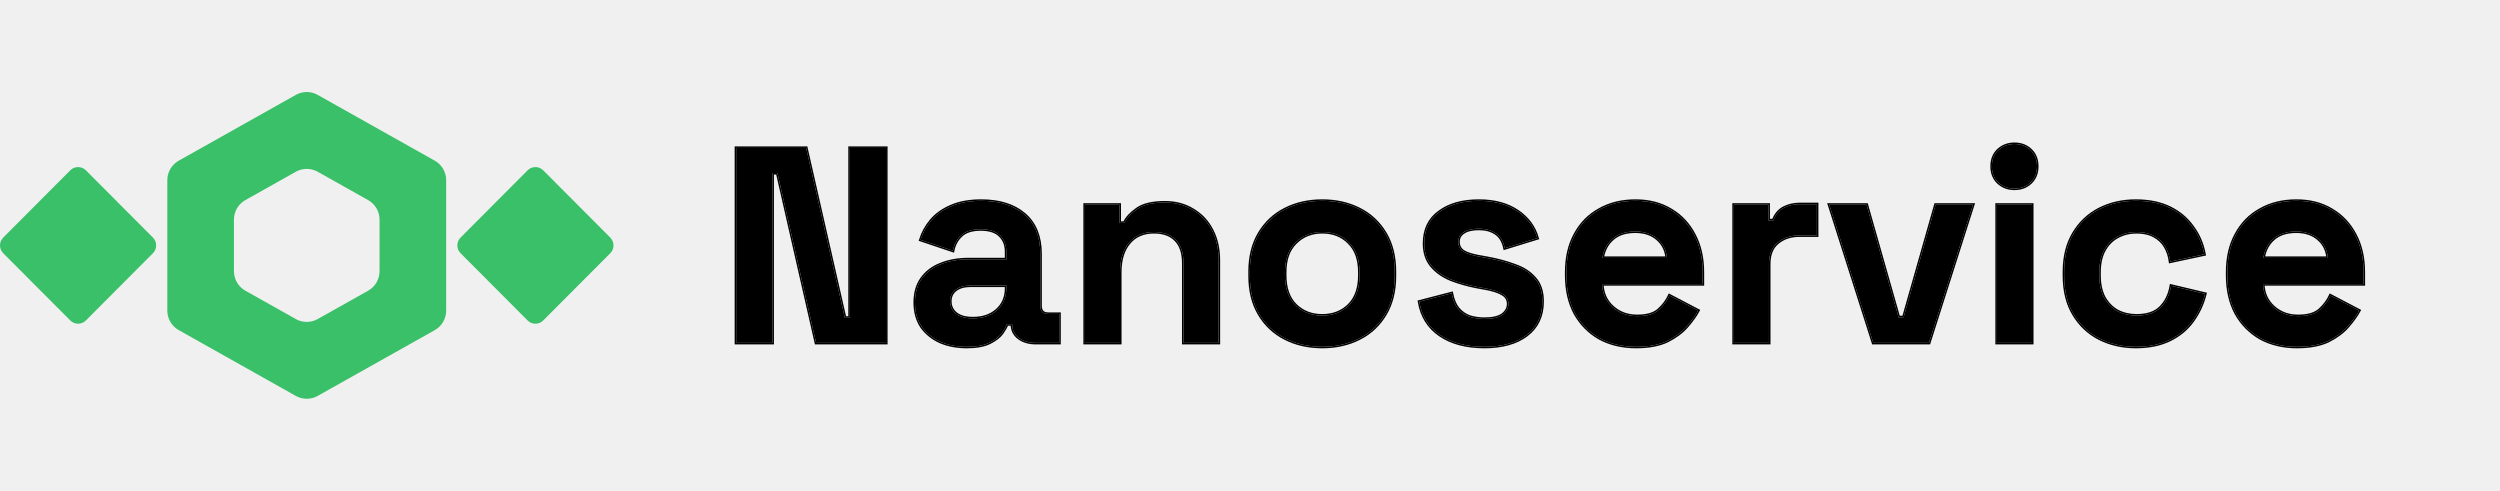
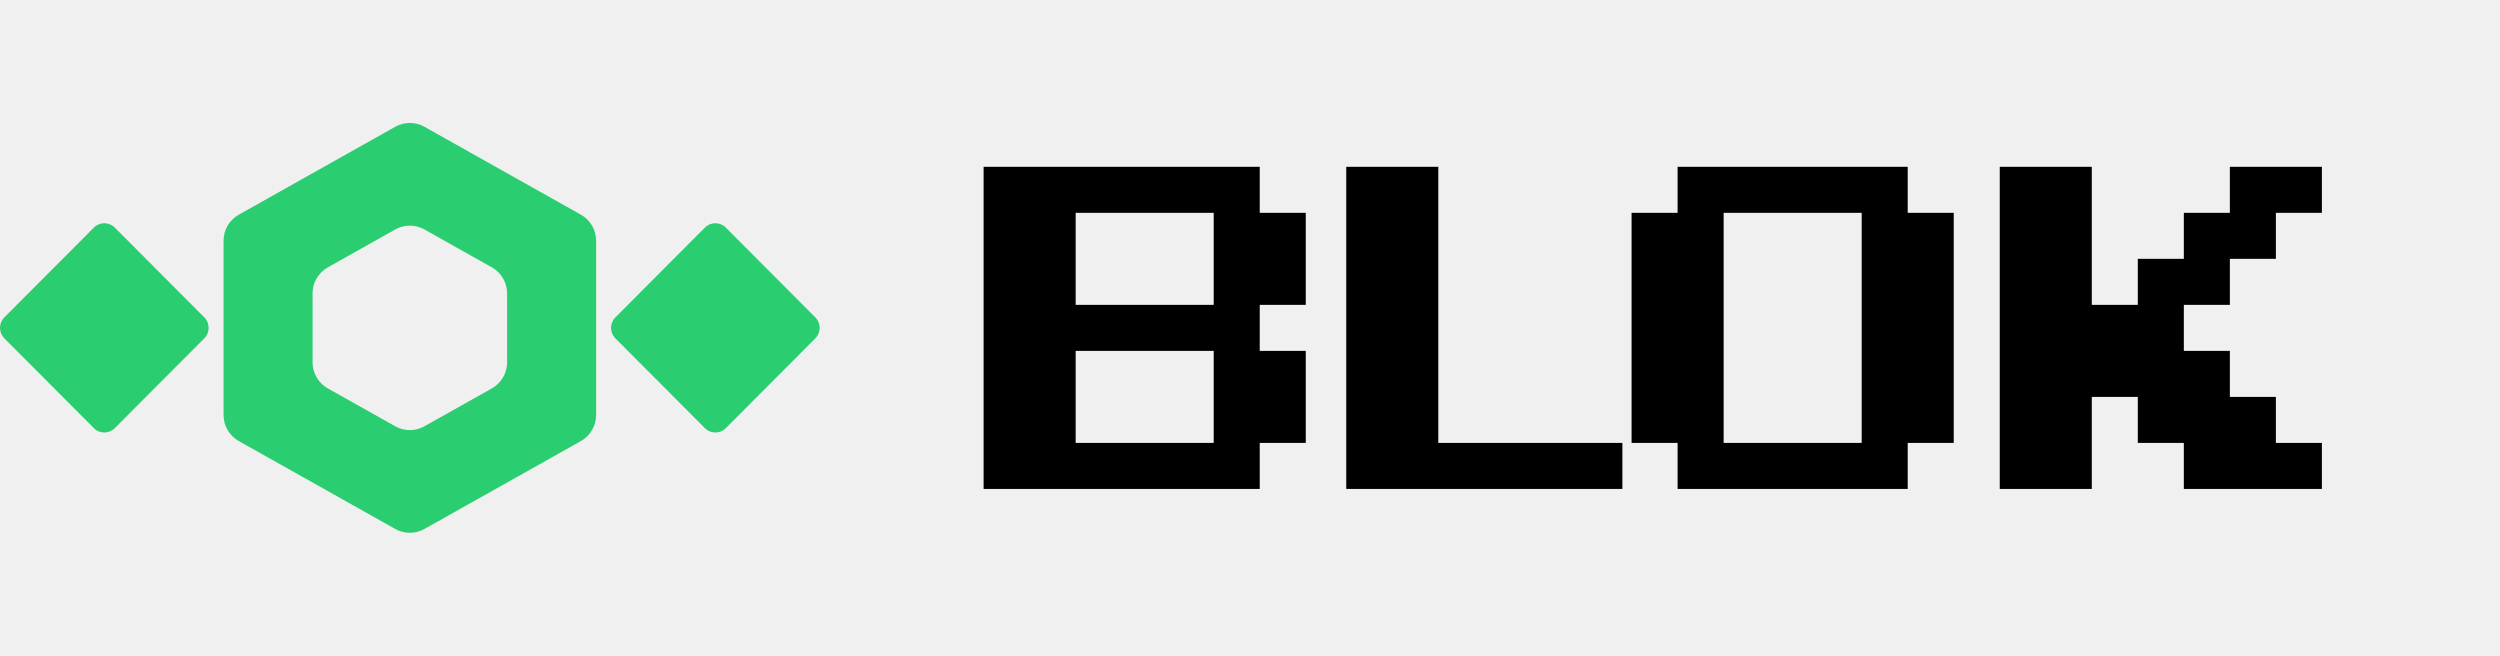
- <svg xmlns="http://www.w3.org/2000/svg" width="163" height="32" viewBox="0 0 163 32" fill="none">
-   <path d="M4.583 11.104C4.863 10.823 5.318 10.823 5.599 11.104L9.971 15.49C10.252 15.772 10.252 16.228 9.971 16.51L5.599 20.895C5.318 21.177 4.863 21.177 4.583 20.895L0.21 16.51C-0.07 16.228 -0.07 15.772 0.21 15.49L4.583 11.104Z" fill="#39C068" />
-   <path fill-rule="evenodd" clip-rule="evenodd" d="M20.711 11.197C20.269 10.949 19.731 10.949 19.289 11.197L15.997 13.047C15.537 13.305 15.253 13.792 15.253 14.32V17.68C15.253 18.208 15.537 18.695 15.997 18.953L19.289 20.803C19.731 21.051 20.269 21.051 20.711 20.803L24.003 18.953C24.463 18.695 24.747 18.208 24.747 17.68V14.32C24.747 13.792 24.463 13.305 24.003 13.047L20.711 11.197ZM29.091 11.749C29.091 11.22 28.806 10.734 28.347 10.476L20.711 6.186C20.269 5.938 19.731 5.938 19.289 6.186L11.653 10.476C11.194 10.734 10.909 11.22 10.909 11.749V20.251C10.909 20.779 11.194 21.266 11.653 21.524L19.289 25.814C19.731 26.062 20.269 26.062 20.711 25.814L28.347 21.524C28.806 21.266 29.091 20.779 29.091 20.251V11.749Z" fill="#39C068" />
-   <path d="M34.401 11.104C34.682 10.823 35.136 10.823 35.417 11.104L39.79 15.49C40.07 15.772 40.07 16.228 39.79 16.51L35.417 20.895C35.136 21.177 34.682 21.177 34.401 20.895L30.029 16.51C29.748 16.228 29.748 15.772 30.029 15.49L34.401 11.104Z" fill="#39C068" />
-   <mask id="path-2-outside-1_88_185" maskUnits="userSpaceOnUse" x="47" y="8.39" width="108" height="15" fill="black">
-     <rect fill="white" x="47" y="8.39" width="108" height="15" />
-     <path d="M48 22.356V9.644H52.558L55.082 20.721H55.409V9.644H57.77V22.356H53.212L50.688 11.279H50.361V22.356H48Z" />
-     <path d="M63.034 22.61C62.393 22.61 61.818 22.501 61.309 22.283C60.801 22.053 60.395 21.726 60.093 21.302C59.802 20.867 59.657 20.34 59.657 19.723C59.657 19.105 59.802 18.591 60.093 18.179C60.395 17.755 60.807 17.441 61.327 17.235C61.86 17.017 62.465 16.908 63.143 16.908H65.613V16.399C65.613 15.976 65.48 15.631 65.213 15.364C64.947 15.086 64.523 14.947 63.942 14.947C63.373 14.947 62.95 15.08 62.671 15.346C62.393 15.601 62.211 15.933 62.126 16.345L60.02 15.637C60.165 15.177 60.395 14.759 60.71 14.384C61.037 13.996 61.467 13.688 61.999 13.458C62.544 13.216 63.204 13.095 63.979 13.095C65.165 13.095 66.103 13.391 66.793 13.984C67.483 14.578 67.828 15.437 67.828 16.563V19.922C67.828 20.286 67.998 20.467 68.337 20.467H69.063V22.356H67.538C67.09 22.356 66.721 22.247 66.43 22.029C66.14 21.811 65.994 21.52 65.994 21.157V21.139H65.649C65.601 21.284 65.492 21.478 65.322 21.72C65.153 21.95 64.887 22.156 64.523 22.338C64.16 22.519 63.664 22.61 63.034 22.61ZM63.434 20.758C64.076 20.758 64.596 20.582 64.996 20.231C65.407 19.868 65.613 19.39 65.613 18.797V18.615H63.307C62.883 18.615 62.55 18.706 62.308 18.887C62.066 19.069 61.945 19.323 61.945 19.65C61.945 19.977 62.072 20.243 62.326 20.449C62.58 20.655 62.95 20.758 63.434 20.758Z" />
-     <path d="M70.736 22.356V13.349H72.988V14.529H73.315C73.46 14.214 73.732 13.918 74.132 13.639C74.531 13.349 75.137 13.204 75.948 13.204C76.65 13.204 77.261 13.367 77.782 13.694C78.315 14.009 78.726 14.45 79.017 15.019C79.307 15.576 79.453 16.23 79.453 16.981V22.356H77.165V17.162C77.165 16.484 76.995 15.976 76.656 15.637C76.329 15.298 75.857 15.128 75.24 15.128C74.537 15.128 73.993 15.364 73.605 15.837C73.218 16.297 73.024 16.944 73.024 17.78V22.356H70.736Z" />
-     <path d="M86.212 22.61C85.316 22.61 84.511 22.428 83.796 22.065C83.082 21.702 82.519 21.175 82.108 20.485C81.696 19.795 81.49 18.966 81.49 17.997V17.707C81.49 16.738 81.696 15.909 82.108 15.219C82.519 14.529 83.082 14.002 83.796 13.639C84.511 13.276 85.316 13.095 86.212 13.095C87.107 13.095 87.912 13.276 88.627 13.639C89.341 14.002 89.904 14.529 90.316 15.219C90.727 15.909 90.933 16.738 90.933 17.707V17.997C90.933 18.966 90.727 19.795 90.316 20.485C89.904 21.175 89.341 21.702 88.627 22.065C87.912 22.428 87.107 22.61 86.212 22.61ZM86.212 20.576C86.914 20.576 87.495 20.352 87.955 19.904C88.415 19.444 88.645 18.791 88.645 17.943V17.762C88.645 16.914 88.415 16.266 87.955 15.818C87.507 15.358 86.926 15.128 86.212 15.128C85.509 15.128 84.928 15.358 84.468 15.818C84.008 16.266 83.778 16.914 83.778 17.762V17.943C83.778 18.791 84.008 19.444 84.468 19.904C84.928 20.352 85.509 20.576 86.212 20.576Z" />
-     <path d="M96.786 22.61C95.612 22.61 94.649 22.356 93.898 21.847C93.148 21.339 92.694 20.612 92.537 19.668L94.643 19.123C94.728 19.547 94.867 19.88 95.061 20.122C95.266 20.364 95.515 20.54 95.805 20.649C96.108 20.746 96.435 20.794 96.786 20.794C97.318 20.794 97.712 20.703 97.966 20.522C98.22 20.328 98.347 20.092 98.347 19.813C98.347 19.535 98.226 19.323 97.984 19.178C97.742 19.02 97.355 18.893 96.822 18.797L96.314 18.706C95.684 18.585 95.109 18.421 94.588 18.215C94.068 17.997 93.65 17.701 93.335 17.326C93.021 16.95 92.863 16.466 92.863 15.873C92.863 14.977 93.19 14.293 93.844 13.821C94.498 13.337 95.357 13.095 96.423 13.095C97.427 13.095 98.263 13.319 98.928 13.766C99.594 14.214 100.03 14.802 100.236 15.528L98.111 16.182C98.014 15.722 97.815 15.395 97.512 15.201C97.222 15.007 96.858 14.911 96.423 14.911C95.987 14.911 95.654 14.989 95.424 15.146C95.194 15.292 95.079 15.498 95.079 15.764C95.079 16.055 95.2 16.272 95.442 16.418C95.684 16.551 96.011 16.654 96.423 16.726L96.931 16.817C97.609 16.938 98.22 17.102 98.765 17.308C99.322 17.501 99.758 17.786 100.073 18.161C100.399 18.524 100.563 19.02 100.563 19.65C100.563 20.594 100.218 21.327 99.528 21.847C98.85 22.356 97.936 22.61 96.786 22.61Z" />
-     <path d="M106.672 22.61C105.776 22.61 104.983 22.422 104.293 22.047C103.615 21.66 103.082 21.121 102.695 20.431C102.32 19.729 102.132 18.905 102.132 17.961V17.743C102.132 16.799 102.32 15.982 102.695 15.292C103.07 14.59 103.597 14.051 104.275 13.676C104.953 13.288 105.74 13.095 106.636 13.095C107.519 13.095 108.288 13.294 108.942 13.694C109.595 14.081 110.104 14.626 110.467 15.328C110.83 16.018 111.012 16.823 111.012 17.743V18.524H104.456C104.481 19.142 104.711 19.644 105.146 20.031C105.582 20.419 106.115 20.612 106.744 20.612C107.386 20.612 107.858 20.473 108.161 20.195C108.464 19.916 108.694 19.608 108.851 19.269L110.721 20.249C110.552 20.564 110.304 20.909 109.977 21.284C109.662 21.648 109.238 21.962 108.706 22.229C108.173 22.483 107.495 22.61 106.672 22.61ZM104.475 16.817H108.688C108.639 16.297 108.427 15.879 108.052 15.564C107.689 15.249 107.211 15.092 106.617 15.092C106 15.092 105.51 15.249 105.146 15.564C104.783 15.879 104.559 16.297 104.475 16.817Z" />
-     <path d="M113.048 22.356V13.349H115.3V14.366H115.627C115.76 14.002 115.978 13.736 116.281 13.567C116.596 13.397 116.959 13.312 117.37 13.312H118.46V15.346H117.334C116.753 15.346 116.275 15.504 115.899 15.818C115.524 16.121 115.336 16.593 115.336 17.235V22.356H113.048Z" />
-     <path d="M122.137 22.356L119.268 13.349H121.701L123.789 20.685H124.116L126.204 13.349H128.638L125.769 22.356H122.137Z" />
-     <path d="M130.197 22.356V13.349H132.485V22.356H130.197ZM131.341 12.296C130.929 12.296 130.578 12.162 130.288 11.896C130.009 11.63 129.87 11.279 129.87 10.843C129.87 10.407 130.009 10.056 130.288 9.79C130.578 9.523 130.929 9.39 131.341 9.39C131.765 9.39 132.116 9.523 132.394 9.79C132.672 10.056 132.812 10.407 132.812 10.843C132.812 11.279 132.672 11.63 132.394 11.896C132.116 12.162 131.765 12.296 131.341 12.296Z" />
-     <path d="M139.251 22.61C138.38 22.61 137.587 22.428 136.873 22.065C136.17 21.702 135.614 21.175 135.202 20.485C134.79 19.795 134.584 18.96 134.584 17.979V17.725C134.584 16.744 134.79 15.909 135.202 15.219C135.614 14.529 136.17 14.002 136.873 13.639C137.587 13.276 138.38 13.095 139.251 13.095C140.111 13.095 140.849 13.246 141.467 13.549C142.084 13.851 142.581 14.269 142.956 14.802C143.343 15.322 143.597 15.915 143.719 16.581L141.503 17.053C141.455 16.69 141.346 16.363 141.176 16.073C141.007 15.782 140.765 15.552 140.45 15.383C140.147 15.213 139.766 15.128 139.306 15.128C138.846 15.128 138.428 15.231 138.053 15.437C137.69 15.631 137.399 15.927 137.181 16.327C136.975 16.714 136.873 17.192 136.873 17.762V17.943C136.873 18.512 136.975 18.996 137.181 19.396C137.399 19.783 137.69 20.08 138.053 20.286C138.428 20.479 138.846 20.576 139.306 20.576C139.996 20.576 140.516 20.401 140.868 20.049C141.231 19.686 141.461 19.214 141.558 18.633L143.773 19.16C143.616 19.801 143.343 20.389 142.956 20.921C142.581 21.442 142.084 21.853 141.467 22.156C140.849 22.459 140.111 22.61 139.251 22.61Z" />
-     <path d="M149.764 22.61C148.869 22.61 148.076 22.422 147.386 22.047C146.708 21.66 146.175 21.121 145.788 20.431C145.412 19.729 145.225 18.905 145.225 17.961V17.743C145.225 16.799 145.412 15.982 145.788 15.292C146.163 14.59 146.689 14.051 147.367 13.676C148.045 13.288 148.832 13.095 149.728 13.095C150.612 13.095 151.381 13.294 152.034 13.694C152.688 14.081 153.197 14.626 153.56 15.328C153.923 16.018 154.104 16.823 154.104 17.743V18.524H147.549C147.573 19.142 147.803 19.644 148.239 20.031C148.675 20.419 149.208 20.612 149.837 20.612C150.479 20.612 150.951 20.473 151.253 20.195C151.556 19.916 151.786 19.608 151.944 19.269L153.814 20.249C153.644 20.564 153.396 20.909 153.069 21.284C152.755 21.648 152.331 21.962 151.798 22.229C151.266 22.483 150.588 22.61 149.764 22.61ZM147.567 16.817H151.78C151.732 16.297 151.52 15.879 151.145 15.564C150.781 15.249 150.303 15.092 149.71 15.092C149.093 15.092 148.602 15.249 148.239 15.564C147.876 15.879 147.652 16.297 147.567 16.817Z" />
-   </mask>
-   <path d="M48 22.356V9.644H52.558L55.082 20.721H55.409V9.644H57.77V22.356H53.212L50.688 11.279H50.361V22.356H48Z" fill="black" />
-   <path d="M63.034 22.61C62.393 22.61 61.818 22.501 61.309 22.283C60.801 22.053 60.395 21.726 60.093 21.302C59.802 20.867 59.657 20.34 59.657 19.723C59.657 19.105 59.802 18.591 60.093 18.179C60.395 17.755 60.807 17.441 61.327 17.235C61.86 17.017 62.465 16.908 63.143 16.908H65.613V16.399C65.613 15.976 65.48 15.631 65.213 15.364C64.947 15.086 64.523 14.947 63.942 14.947C63.373 14.947 62.95 15.08 62.671 15.346C62.393 15.601 62.211 15.933 62.126 16.345L60.02 15.637C60.165 15.177 60.395 14.759 60.71 14.384C61.037 13.996 61.467 13.688 61.999 13.458C62.544 13.216 63.204 13.095 63.979 13.095C65.165 13.095 66.103 13.391 66.793 13.984C67.483 14.578 67.828 15.437 67.828 16.563V19.922C67.828 20.286 67.998 20.467 68.337 20.467H69.063V22.356H67.538C67.09 22.356 66.721 22.247 66.43 22.029C66.14 21.811 65.994 21.52 65.994 21.157V21.139H65.649C65.601 21.284 65.492 21.478 65.322 21.72C65.153 21.95 64.887 22.156 64.523 22.338C64.16 22.519 63.664 22.61 63.034 22.61ZM63.434 20.758C64.076 20.758 64.596 20.582 64.996 20.231C65.407 19.868 65.613 19.39 65.613 18.797V18.615H63.307C62.883 18.615 62.55 18.706 62.308 18.887C62.066 19.069 61.945 19.323 61.945 19.65C61.945 19.977 62.072 20.243 62.326 20.449C62.58 20.655 62.95 20.758 63.434 20.758Z" fill="black" />
-   <path d="M70.736 22.356V13.349H72.988V14.529H73.315C73.46 14.214 73.732 13.918 74.132 13.639C74.531 13.349 75.137 13.204 75.948 13.204C76.65 13.204 77.261 13.367 77.782 13.694C78.315 14.009 78.726 14.45 79.017 15.019C79.307 15.576 79.453 16.23 79.453 16.981V22.356H77.165V17.162C77.165 16.484 76.995 15.976 76.656 15.637C76.329 15.298 75.857 15.128 75.24 15.128C74.537 15.128 73.993 15.364 73.605 15.837C73.218 16.297 73.024 16.944 73.024 17.78V22.356H70.736Z" fill="black" />
-   <path d="M86.212 22.61C85.316 22.61 84.511 22.428 83.796 22.065C83.082 21.702 82.519 21.175 82.108 20.485C81.696 19.795 81.49 18.966 81.49 17.997V17.707C81.49 16.738 81.696 15.909 82.108 15.219C82.519 14.529 83.082 14.002 83.796 13.639C84.511 13.276 85.316 13.095 86.212 13.095C87.107 13.095 87.912 13.276 88.627 13.639C89.341 14.002 89.904 14.529 90.316 15.219C90.727 15.909 90.933 16.738 90.933 17.707V17.997C90.933 18.966 90.727 19.795 90.316 20.485C89.904 21.175 89.341 21.702 88.627 22.065C87.912 22.428 87.107 22.61 86.212 22.61ZM86.212 20.576C86.914 20.576 87.495 20.352 87.955 19.904C88.415 19.444 88.645 18.791 88.645 17.943V17.762C88.645 16.914 88.415 16.266 87.955 15.818C87.507 15.358 86.926 15.128 86.212 15.128C85.509 15.128 84.928 15.358 84.468 15.818C84.008 16.266 83.778 16.914 83.778 17.762V17.943C83.778 18.791 84.008 19.444 84.468 19.904C84.928 20.352 85.509 20.576 86.212 20.576Z" fill="black" />
-   <path d="M96.786 22.61C95.612 22.61 94.649 22.356 93.898 21.847C93.148 21.339 92.694 20.612 92.537 19.668L94.643 19.123C94.728 19.547 94.867 19.88 95.061 20.122C95.266 20.364 95.515 20.54 95.805 20.649C96.108 20.746 96.435 20.794 96.786 20.794C97.318 20.794 97.712 20.703 97.966 20.522C98.22 20.328 98.347 20.092 98.347 19.813C98.347 19.535 98.226 19.323 97.984 19.178C97.742 19.02 97.355 18.893 96.822 18.797L96.314 18.706C95.684 18.585 95.109 18.421 94.588 18.215C94.068 17.997 93.65 17.701 93.335 17.326C93.021 16.95 92.863 16.466 92.863 15.873C92.863 14.977 93.19 14.293 93.844 13.821C94.498 13.337 95.357 13.095 96.423 13.095C97.427 13.095 98.263 13.319 98.928 13.766C99.594 14.214 100.03 14.802 100.236 15.528L98.111 16.182C98.014 15.722 97.815 15.395 97.512 15.201C97.222 15.007 96.858 14.911 96.423 14.911C95.987 14.911 95.654 14.989 95.424 15.146C95.194 15.292 95.079 15.498 95.079 15.764C95.079 16.055 95.2 16.272 95.442 16.418C95.684 16.551 96.011 16.654 96.423 16.726L96.931 16.817C97.609 16.938 98.22 17.102 98.765 17.308C99.322 17.501 99.758 17.786 100.073 18.161C100.399 18.524 100.563 19.02 100.563 19.65C100.563 20.594 100.218 21.327 99.528 21.847C98.85 22.356 97.936 22.61 96.786 22.61Z" fill="black" />
-   <path d="M106.672 22.61C105.776 22.61 104.983 22.422 104.293 22.047C103.615 21.66 103.082 21.121 102.695 20.431C102.32 19.729 102.132 18.905 102.132 17.961V17.743C102.132 16.799 102.32 15.982 102.695 15.292C103.07 14.59 103.597 14.051 104.275 13.676C104.953 13.288 105.74 13.095 106.636 13.095C107.519 13.095 108.288 13.294 108.942 13.694C109.595 14.081 110.104 14.626 110.467 15.328C110.83 16.018 111.012 16.823 111.012 17.743V18.524H104.456C104.481 19.142 104.711 19.644 105.146 20.031C105.582 20.419 106.115 20.612 106.744 20.612C107.386 20.612 107.858 20.473 108.161 20.195C108.464 19.916 108.694 19.608 108.851 19.269L110.721 20.249C110.552 20.564 110.304 20.909 109.977 21.284C109.662 21.648 109.238 21.962 108.706 22.229C108.173 22.483 107.495 22.61 106.672 22.61ZM104.475 16.817H108.688C108.639 16.297 108.427 15.879 108.052 15.564C107.689 15.249 107.211 15.092 106.617 15.092C106 15.092 105.51 15.249 105.146 15.564C104.783 15.879 104.559 16.297 104.475 16.817Z" fill="black" />
-   <path d="M113.048 22.356V13.349H115.3V14.366H115.627C115.76 14.002 115.978 13.736 116.281 13.567C116.596 13.397 116.959 13.312 117.37 13.312H118.46V15.346H117.334C116.753 15.346 116.275 15.504 115.899 15.818C115.524 16.121 115.336 16.593 115.336 17.235V22.356H113.048Z" fill="black" />
-   <path d="M122.137 22.356L119.268 13.349H121.701L123.789 20.685H124.116L126.204 13.349H128.638L125.769 22.356H122.137Z" fill="black" />
-   <path d="M130.197 22.356V13.349H132.485V22.356H130.197ZM131.341 12.296C130.929 12.296 130.578 12.162 130.288 11.896C130.009 11.63 129.87 11.279 129.87 10.843C129.87 10.407 130.009 10.056 130.288 9.79C130.578 9.523 130.929 9.39 131.341 9.39C131.765 9.39 132.116 9.523 132.394 9.79C132.672 10.056 132.812 10.407 132.812 10.843C132.812 11.279 132.672 11.63 132.394 11.896C132.116 12.162 131.765 12.296 131.341 12.296Z" fill="black" />
-   <path d="M139.251 22.61C138.38 22.61 137.587 22.428 136.873 22.065C136.17 21.702 135.614 21.175 135.202 20.485C134.79 19.795 134.584 18.96 134.584 17.979V17.725C134.584 16.744 134.79 15.909 135.202 15.219C135.614 14.529 136.17 14.002 136.873 13.639C137.587 13.276 138.38 13.095 139.251 13.095C140.111 13.095 140.849 13.246 141.467 13.549C142.084 13.851 142.581 14.269 142.956 14.802C143.343 15.322 143.597 15.915 143.719 16.581L141.503 17.053C141.455 16.69 141.346 16.363 141.176 16.073C141.007 15.782 140.765 15.552 140.45 15.383C140.147 15.213 139.766 15.128 139.306 15.128C138.846 15.128 138.428 15.231 138.053 15.437C137.69 15.631 137.399 15.927 137.181 16.327C136.975 16.714 136.873 17.192 136.873 17.762V17.943C136.873 18.512 136.975 18.996 137.181 19.396C137.399 19.783 137.69 20.08 138.053 20.286C138.428 20.479 138.846 20.576 139.306 20.576C139.996 20.576 140.516 20.401 140.868 20.049C141.231 19.686 141.461 19.214 141.558 18.633L143.773 19.16C143.616 19.801 143.343 20.389 142.956 20.921C142.581 21.442 142.084 21.853 141.467 22.156C140.849 22.459 140.111 22.61 139.251 22.61Z" fill="black" />
-   <path d="M149.764 22.61C148.869 22.61 148.076 22.422 147.386 22.047C146.708 21.66 146.175 21.121 145.788 20.431C145.412 19.729 145.225 18.905 145.225 17.961V17.743C145.225 16.799 145.412 15.982 145.788 15.292C146.163 14.59 146.689 14.051 147.367 13.676C148.045 13.288 148.832 13.095 149.728 13.095C150.612 13.095 151.381 13.294 152.034 13.694C152.688 14.081 153.197 14.626 153.56 15.328C153.923 16.018 154.104 16.823 154.104 17.743V18.524H147.549C147.573 19.142 147.803 19.644 148.239 20.031C148.675 20.419 149.208 20.612 149.837 20.612C150.479 20.612 150.951 20.473 151.253 20.195C151.556 19.916 151.786 19.608 151.944 19.269L153.814 20.249C153.644 20.564 153.396 20.909 153.069 21.284C152.755 21.648 152.331 21.962 151.798 22.229C151.266 22.483 150.588 22.61 149.764 22.61ZM147.567 16.817H151.78C151.732 16.297 151.52 15.879 151.145 15.564C150.781 15.249 150.303 15.092 149.71 15.092C149.093 15.092 148.602 15.249 148.239 15.564C147.876 15.879 147.652 16.297 147.567 16.817Z" fill="black" />
-   <path d="M48 22.356V9.644H52.558L55.082 20.721H55.409V9.644H57.77V22.356H53.212L50.688 11.279H50.361V22.356H48Z" stroke="black" stroke-width="0.2" mask="url(#path-2-outside-1_88_185)" />
-   <path d="M63.034 22.61C62.393 22.61 61.818 22.501 61.309 22.283C60.801 22.053 60.395 21.726 60.093 21.302C59.802 20.867 59.657 20.34 59.657 19.723C59.657 19.105 59.802 18.591 60.093 18.179C60.395 17.755 60.807 17.441 61.327 17.235C61.86 17.017 62.465 16.908 63.143 16.908H65.613V16.399C65.613 15.976 65.48 15.631 65.213 15.364C64.947 15.086 64.523 14.947 63.942 14.947C63.373 14.947 62.95 15.08 62.671 15.346C62.393 15.601 62.211 15.933 62.126 16.345L60.02 15.637C60.165 15.177 60.395 14.759 60.71 14.384C61.037 13.996 61.467 13.688 61.999 13.458C62.544 13.216 63.204 13.095 63.979 13.095C65.165 13.095 66.103 13.391 66.793 13.984C67.483 14.578 67.828 15.437 67.828 16.563V19.922C67.828 20.286 67.998 20.467 68.337 20.467H69.063V22.356H67.538C67.09 22.356 66.721 22.247 66.43 22.029C66.14 21.811 65.994 21.52 65.994 21.157V21.139H65.649C65.601 21.284 65.492 21.478 65.322 21.72C65.153 21.95 64.887 22.156 64.523 22.338C64.16 22.519 63.664 22.61 63.034 22.61ZM63.434 20.758C64.076 20.758 64.596 20.582 64.996 20.231C65.407 19.868 65.613 19.39 65.613 18.797V18.615H63.307C62.883 18.615 62.55 18.706 62.308 18.887C62.066 19.069 61.945 19.323 61.945 19.65C61.945 19.977 62.072 20.243 62.326 20.449C62.58 20.655 62.95 20.758 63.434 20.758Z" stroke="black" stroke-width="0.2" mask="url(#path-2-outside-1_88_185)" />
-   <path d="M70.736 22.356V13.349H72.988V14.529H73.315C73.46 14.214 73.732 13.918 74.132 13.639C74.531 13.349 75.137 13.204 75.948 13.204C76.65 13.204 77.261 13.367 77.782 13.694C78.315 14.009 78.726 14.45 79.017 15.019C79.307 15.576 79.453 16.23 79.453 16.981V22.356H77.165V17.162C77.165 16.484 76.995 15.976 76.656 15.637C76.329 15.298 75.857 15.128 75.24 15.128C74.537 15.128 73.993 15.364 73.605 15.837C73.218 16.297 73.024 16.944 73.024 17.78V22.356H70.736Z" stroke="black" stroke-width="0.2" mask="url(#path-2-outside-1_88_185)" />
-   <path d="M86.212 22.61C85.316 22.61 84.511 22.428 83.796 22.065C83.082 21.702 82.519 21.175 82.108 20.485C81.696 19.795 81.49 18.966 81.49 17.997V17.707C81.49 16.738 81.696 15.909 82.108 15.219C82.519 14.529 83.082 14.002 83.796 13.639C84.511 13.276 85.316 13.095 86.212 13.095C87.107 13.095 87.912 13.276 88.627 13.639C89.341 14.002 89.904 14.529 90.316 15.219C90.727 15.909 90.933 16.738 90.933 17.707V17.997C90.933 18.966 90.727 19.795 90.316 20.485C89.904 21.175 89.341 21.702 88.627 22.065C87.912 22.428 87.107 22.61 86.212 22.61ZM86.212 20.576C86.914 20.576 87.495 20.352 87.955 19.904C88.415 19.444 88.645 18.791 88.645 17.943V17.762C88.645 16.914 88.415 16.266 87.955 15.818C87.507 15.358 86.926 15.128 86.212 15.128C85.509 15.128 84.928 15.358 84.468 15.818C84.008 16.266 83.778 16.914 83.778 17.762V17.943C83.778 18.791 84.008 19.444 84.468 19.904C84.928 20.352 85.509 20.576 86.212 20.576Z" stroke="black" stroke-width="0.2" mask="url(#path-2-outside-1_88_185)" />
-   <path d="M96.786 22.61C95.612 22.61 94.649 22.356 93.898 21.847C93.148 21.339 92.694 20.612 92.537 19.668L94.643 19.123C94.728 19.547 94.867 19.88 95.061 20.122C95.266 20.364 95.515 20.54 95.805 20.649C96.108 20.746 96.435 20.794 96.786 20.794C97.318 20.794 97.712 20.703 97.966 20.522C98.22 20.328 98.347 20.092 98.347 19.813C98.347 19.535 98.226 19.323 97.984 19.178C97.742 19.02 97.355 18.893 96.822 18.797L96.314 18.706C95.684 18.585 95.109 18.421 94.588 18.215C94.068 17.997 93.65 17.701 93.335 17.326C93.021 16.95 92.863 16.466 92.863 15.873C92.863 14.977 93.19 14.293 93.844 13.821C94.498 13.337 95.357 13.095 96.423 13.095C97.427 13.095 98.263 13.319 98.928 13.766C99.594 14.214 100.03 14.802 100.236 15.528L98.111 16.182C98.014 15.722 97.815 15.395 97.512 15.201C97.222 15.007 96.858 14.911 96.423 14.911C95.987 14.911 95.654 14.989 95.424 15.146C95.194 15.292 95.079 15.498 95.079 15.764C95.079 16.055 95.2 16.272 95.442 16.418C95.684 16.551 96.011 16.654 96.423 16.726L96.931 16.817C97.609 16.938 98.22 17.102 98.765 17.308C99.322 17.501 99.758 17.786 100.073 18.161C100.399 18.524 100.563 19.02 100.563 19.65C100.563 20.594 100.218 21.327 99.528 21.847C98.85 22.356 97.936 22.61 96.786 22.61Z" stroke="black" stroke-width="0.2" mask="url(#path-2-outside-1_88_185)" />
-   <path d="M106.672 22.61C105.776 22.61 104.983 22.422 104.293 22.047C103.615 21.66 103.082 21.121 102.695 20.431C102.32 19.729 102.132 18.905 102.132 17.961V17.743C102.132 16.799 102.32 15.982 102.695 15.292C103.07 14.59 103.597 14.051 104.275 13.676C104.953 13.288 105.74 13.095 106.636 13.095C107.519 13.095 108.288 13.294 108.942 13.694C109.595 14.081 110.104 14.626 110.467 15.328C110.83 16.018 111.012 16.823 111.012 17.743V18.524H104.456C104.481 19.142 104.711 19.644 105.146 20.031C105.582 20.419 106.115 20.612 106.744 20.612C107.386 20.612 107.858 20.473 108.161 20.195C108.464 19.916 108.694 19.608 108.851 19.269L110.721 20.249C110.552 20.564 110.304 20.909 109.977 21.284C109.662 21.648 109.238 21.962 108.706 22.229C108.173 22.483 107.495 22.61 106.672 22.61ZM104.475 16.817H108.688C108.639 16.297 108.427 15.879 108.052 15.564C107.689 15.249 107.211 15.092 106.617 15.092C106 15.092 105.51 15.249 105.146 15.564C104.783 15.879 104.559 16.297 104.475 16.817Z" stroke="black" stroke-width="0.2" mask="url(#path-2-outside-1_88_185)" />
-   <path d="M113.048 22.356V13.349H115.3V14.366H115.627C115.76 14.002 115.978 13.736 116.281 13.567C116.596 13.397 116.959 13.312 117.37 13.312H118.46V15.346H117.334C116.753 15.346 116.275 15.504 115.899 15.818C115.524 16.121 115.336 16.593 115.336 17.235V22.356H113.048Z" stroke="black" stroke-width="0.2" mask="url(#path-2-outside-1_88_185)" />
-   <path d="M122.137 22.356L119.268 13.349H121.701L123.789 20.685H124.116L126.204 13.349H128.638L125.769 22.356H122.137Z" stroke="black" stroke-width="0.2" mask="url(#path-2-outside-1_88_185)" />
-   <path d="M130.197 22.356V13.349H132.485V22.356H130.197ZM131.341 12.296C130.929 12.296 130.578 12.162 130.288 11.896C130.009 11.63 129.87 11.279 129.87 10.843C129.87 10.407 130.009 10.056 130.288 9.79C130.578 9.523 130.929 9.39 131.341 9.39C131.765 9.39 132.116 9.523 132.394 9.79C132.672 10.056 132.812 10.407 132.812 10.843C132.812 11.279 132.672 11.63 132.394 11.896C132.116 12.162 131.765 12.296 131.341 12.296Z" stroke="black" stroke-width="0.2" mask="url(#path-2-outside-1_88_185)" />
-   <path d="M139.251 22.61C138.38 22.61 137.587 22.428 136.873 22.065C136.17 21.702 135.614 21.175 135.202 20.485C134.79 19.795 134.584 18.96 134.584 17.979V17.725C134.584 16.744 134.79 15.909 135.202 15.219C135.614 14.529 136.17 14.002 136.873 13.639C137.587 13.276 138.38 13.095 139.251 13.095C140.111 13.095 140.849 13.246 141.467 13.549C142.084 13.851 142.581 14.269 142.956 14.802C143.343 15.322 143.597 15.915 143.719 16.581L141.503 17.053C141.455 16.69 141.346 16.363 141.176 16.073C141.007 15.782 140.765 15.552 140.45 15.383C140.147 15.213 139.766 15.128 139.306 15.128C138.846 15.128 138.428 15.231 138.053 15.437C137.69 15.631 137.399 15.927 137.181 16.327C136.975 16.714 136.873 17.192 136.873 17.762V17.943C136.873 18.512 136.975 18.996 137.181 19.396C137.399 19.783 137.69 20.08 138.053 20.286C138.428 20.479 138.846 20.576 139.306 20.576C139.996 20.576 140.516 20.401 140.868 20.049C141.231 19.686 141.461 19.214 141.558 18.633L143.773 19.16C143.616 19.801 143.343 20.389 142.956 20.921C142.581 21.442 142.084 21.853 141.467 22.156C140.849 22.459 140.111 22.61 139.251 22.61Z" stroke="black" stroke-width="0.2" mask="url(#path-2-outside-1_88_185)" />
-   <path d="M149.764 22.61C148.869 22.61 148.076 22.422 147.386 22.047C146.708 21.66 146.175 21.121 145.788 20.431C145.412 19.729 145.225 18.905 145.225 17.961V17.743C145.225 16.799 145.412 15.982 145.788 15.292C146.163 14.59 146.689 14.051 147.367 13.676C148.045 13.288 148.832 13.095 149.728 13.095C150.612 13.095 151.381 13.294 152.034 13.694C152.688 14.081 153.197 14.626 153.56 15.328C153.923 16.018 154.104 16.823 154.104 17.743V18.524H147.549C147.573 19.142 147.803 19.644 148.239 20.031C148.675 20.419 149.208 20.612 149.837 20.612C150.479 20.612 150.951 20.473 151.253 20.195C151.556 19.916 151.786 19.608 151.944 19.269L153.814 20.249C153.644 20.564 153.396 20.909 153.069 21.284C152.755 21.648 152.331 21.962 151.798 22.229C151.266 22.483 150.588 22.61 149.764 22.61ZM147.567 16.817H151.78C151.732 16.297 151.52 15.879 151.145 15.564C150.781 15.249 150.303 15.092 149.71 15.092C149.093 15.092 148.602 15.249 148.239 15.564C147.876 15.879 147.652 16.297 147.567 16.817Z" stroke="black" stroke-width="0.2" mask="url(#path-2-outside-1_88_185)" />
+ <svg xmlns="http://www.w3.org/2000/svg" width="122" height="32" viewBox="0 0 122 32" fill="none">
+   <path d="M4.583 11.104C4.863 10.823 5.318 10.823 5.599 11.104L9.971 15.49C10.252 15.772 10.252 16.228 9.971 16.51L5.599 20.895C5.318 21.177 4.863 21.177 4.583 20.895L0.21 16.51C-0.07 16.228 -0.07 15.772 0.21 15.49L4.583 11.104Z" fill="#2BCD71" />
+   <path fill-rule="evenodd" clip-rule="evenodd" d="M20.711 11.197C20.269 10.949 19.731 10.949 19.289 11.197L15.997 13.047C15.537 13.305 15.253 13.792 15.253 14.32V17.68C15.253 18.208 15.537 18.695 15.997 18.953L19.289 20.803C19.731 21.051 20.269 21.051 20.711 20.803L24.003 18.953C24.463 18.695 24.747 18.208 24.747 17.68V14.32C24.747 13.792 24.463 13.305 24.003 13.047L20.711 11.197ZM29.091 11.749C29.091 11.22 28.806 10.734 28.347 10.476L20.711 6.186C20.269 5.938 19.731 5.938 19.289 6.186L11.653 10.476C11.194 10.734 10.909 11.22 10.909 11.749V20.251C10.909 20.779 11.194 21.266 11.653 21.524L19.289 25.814C19.731 26.062 20.269 26.062 20.711 25.814L28.347 21.524C28.806 21.266 29.091 20.779 29.091 20.251V11.749Z" fill="#2BCD71" />
+   <path d="M34.401 11.104C34.682 10.823 35.136 10.823 35.417 11.104L39.79 15.49C40.07 15.772 40.07 16.228 39.79 16.51L35.417 20.895C35.136 21.177 34.682 21.177 34.401 20.895L30.029 16.51C29.748 16.228 29.748 15.772 30.029 15.49L34.401 11.104Z" fill="#2BCD71" />
+   <path d="M97.588 23.86V8.14H102.079V14.877H104.325V12.631H106.571V10.386H108.817V8.14H113.308V10.386H111.063V12.631H108.817V14.877H106.571V17.123H108.817V19.369H111.063V21.614H113.308V23.86H106.571V21.614H104.325V19.369H102.079V23.86H97.588Z" fill="black" />
+   <path d="M81.867 23.86V21.614H79.621V10.386H81.867V8.14H93.096V10.386H95.342V21.614H93.096V23.86H81.867ZM84.113 21.614H90.85V10.386H84.113V21.614Z" fill="black" />
+   <path d="M65.697 23.86V8.14H70.189V21.614H79.172V23.86H65.697Z" fill="black" />
+   <path d="M48 23.86V8.14H61.475V10.386H63.721V14.877H61.475V17.123H63.721V21.614H61.475V23.86H48ZM52.492 14.877H59.229V10.386H52.492V14.877ZM52.492 21.614H59.229V17.123H52.492V21.614Z" fill="black" />
</svg>
